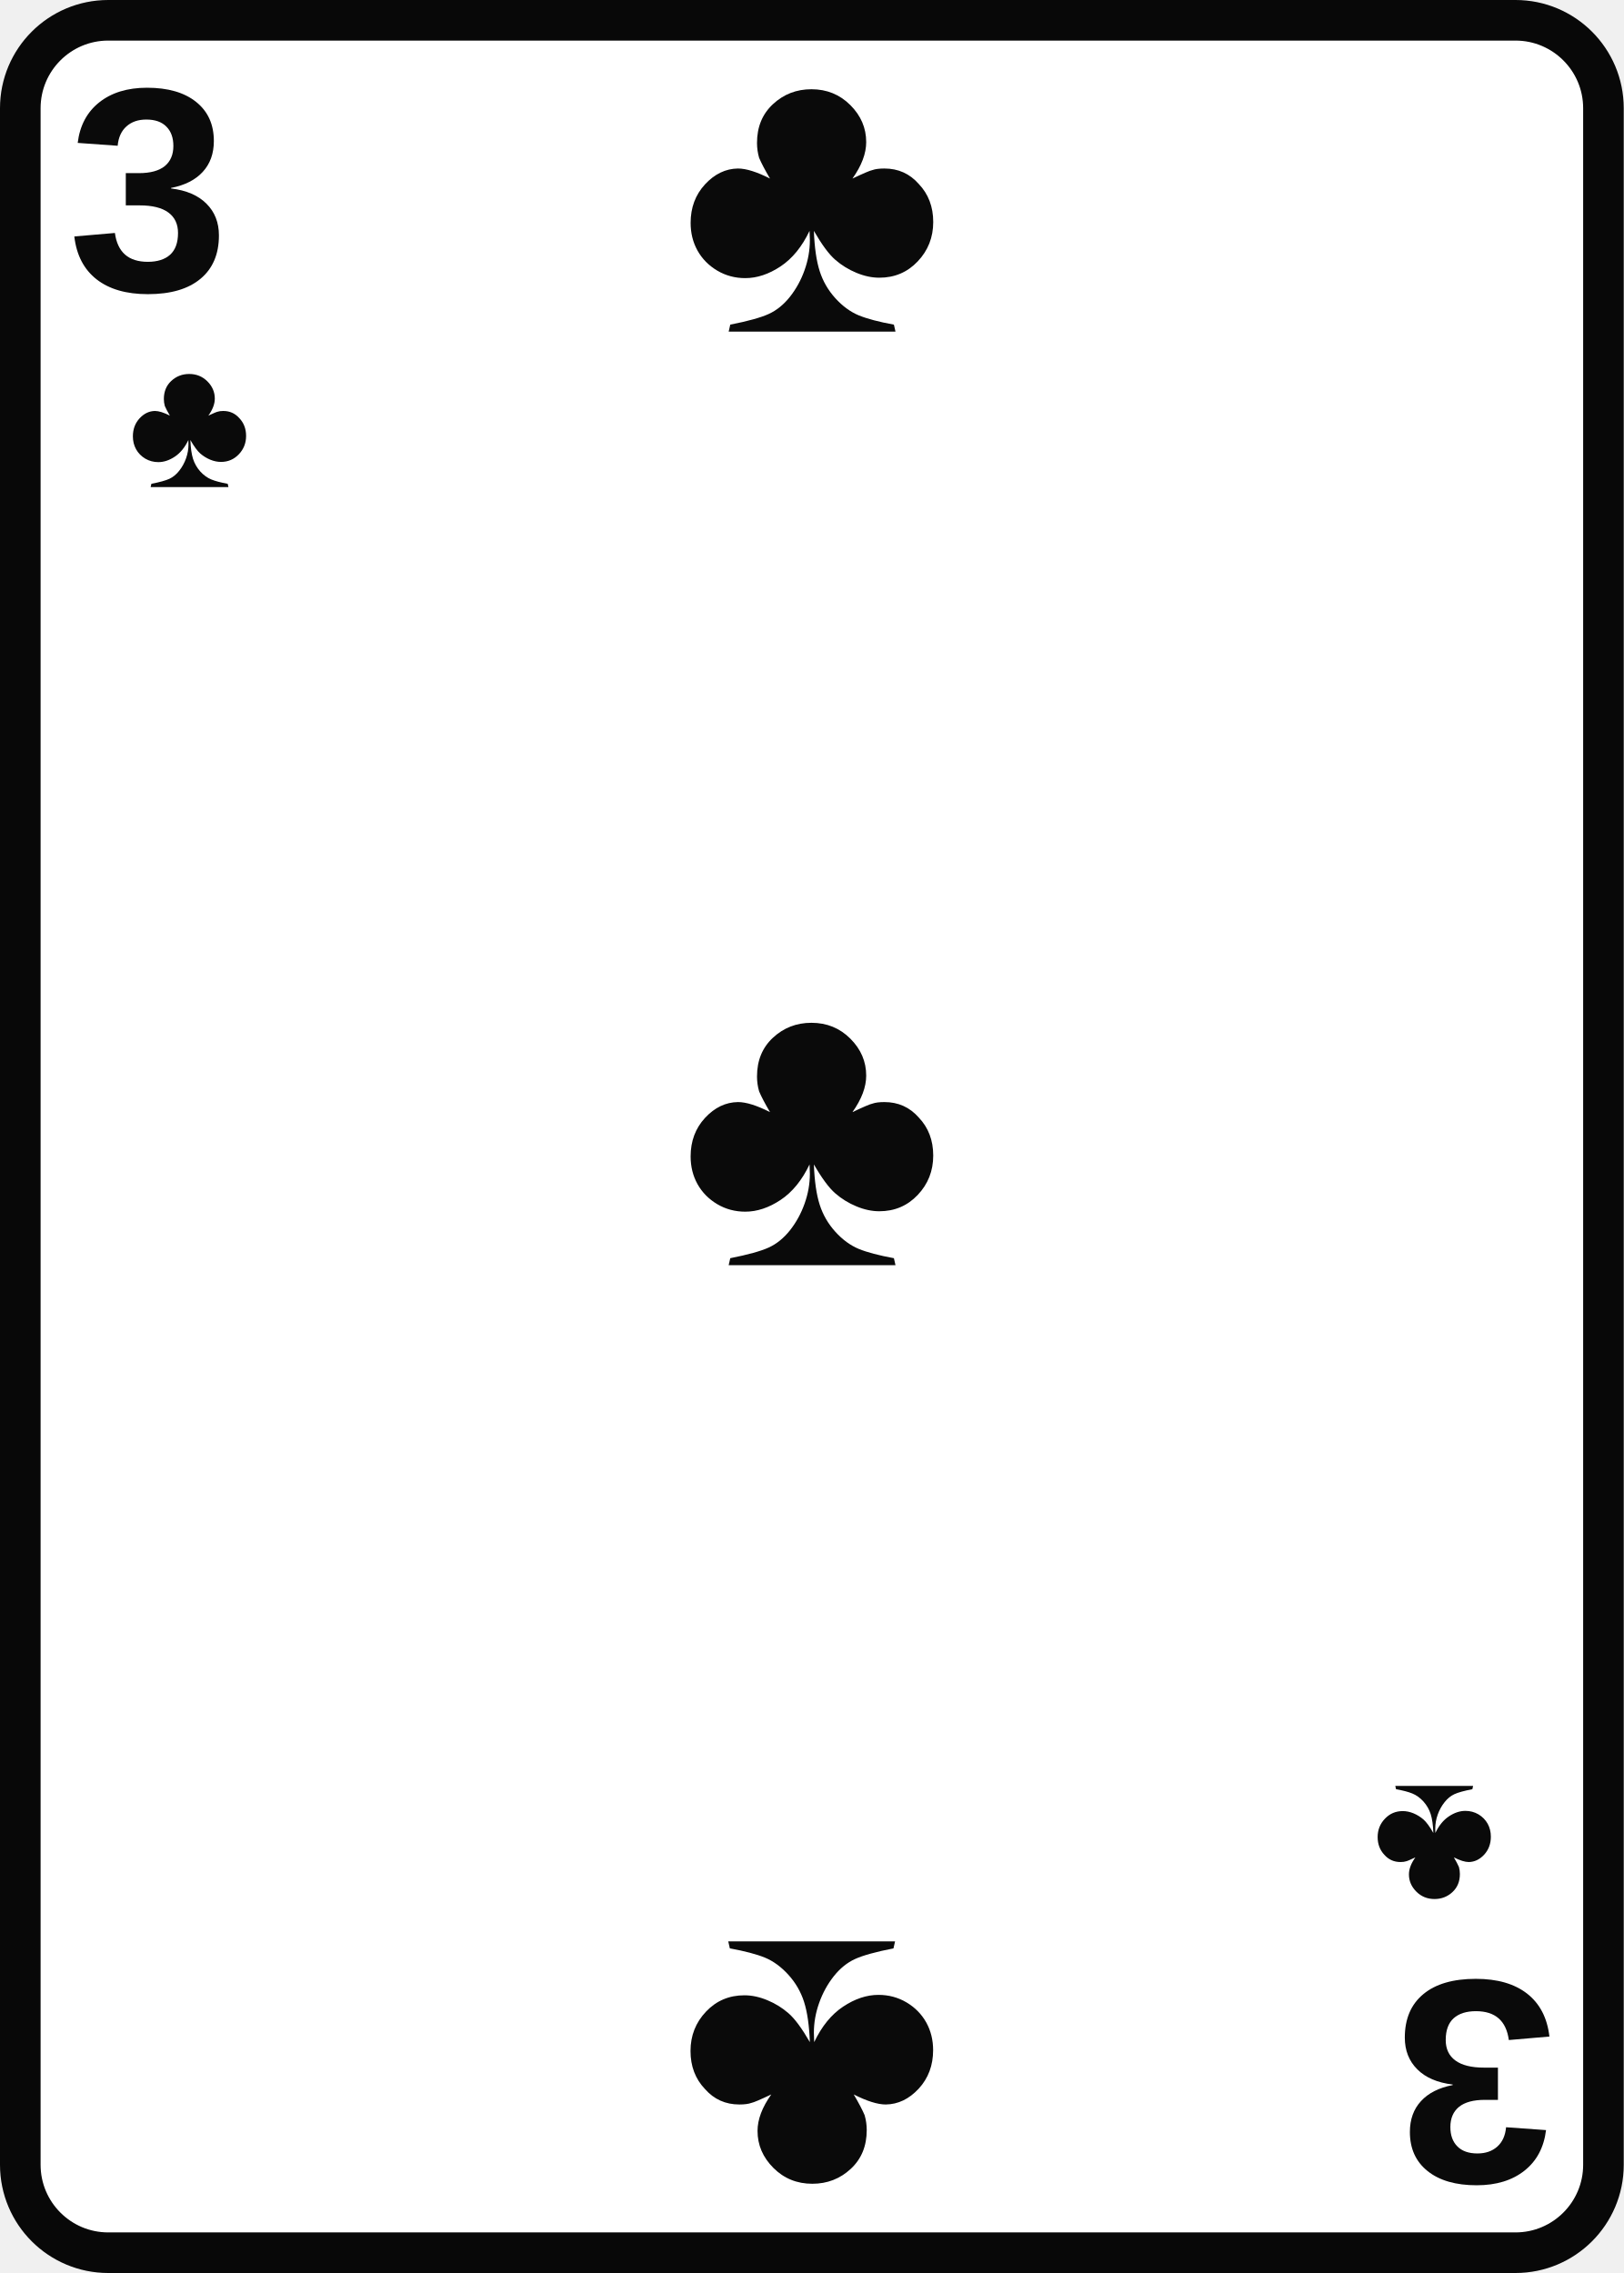
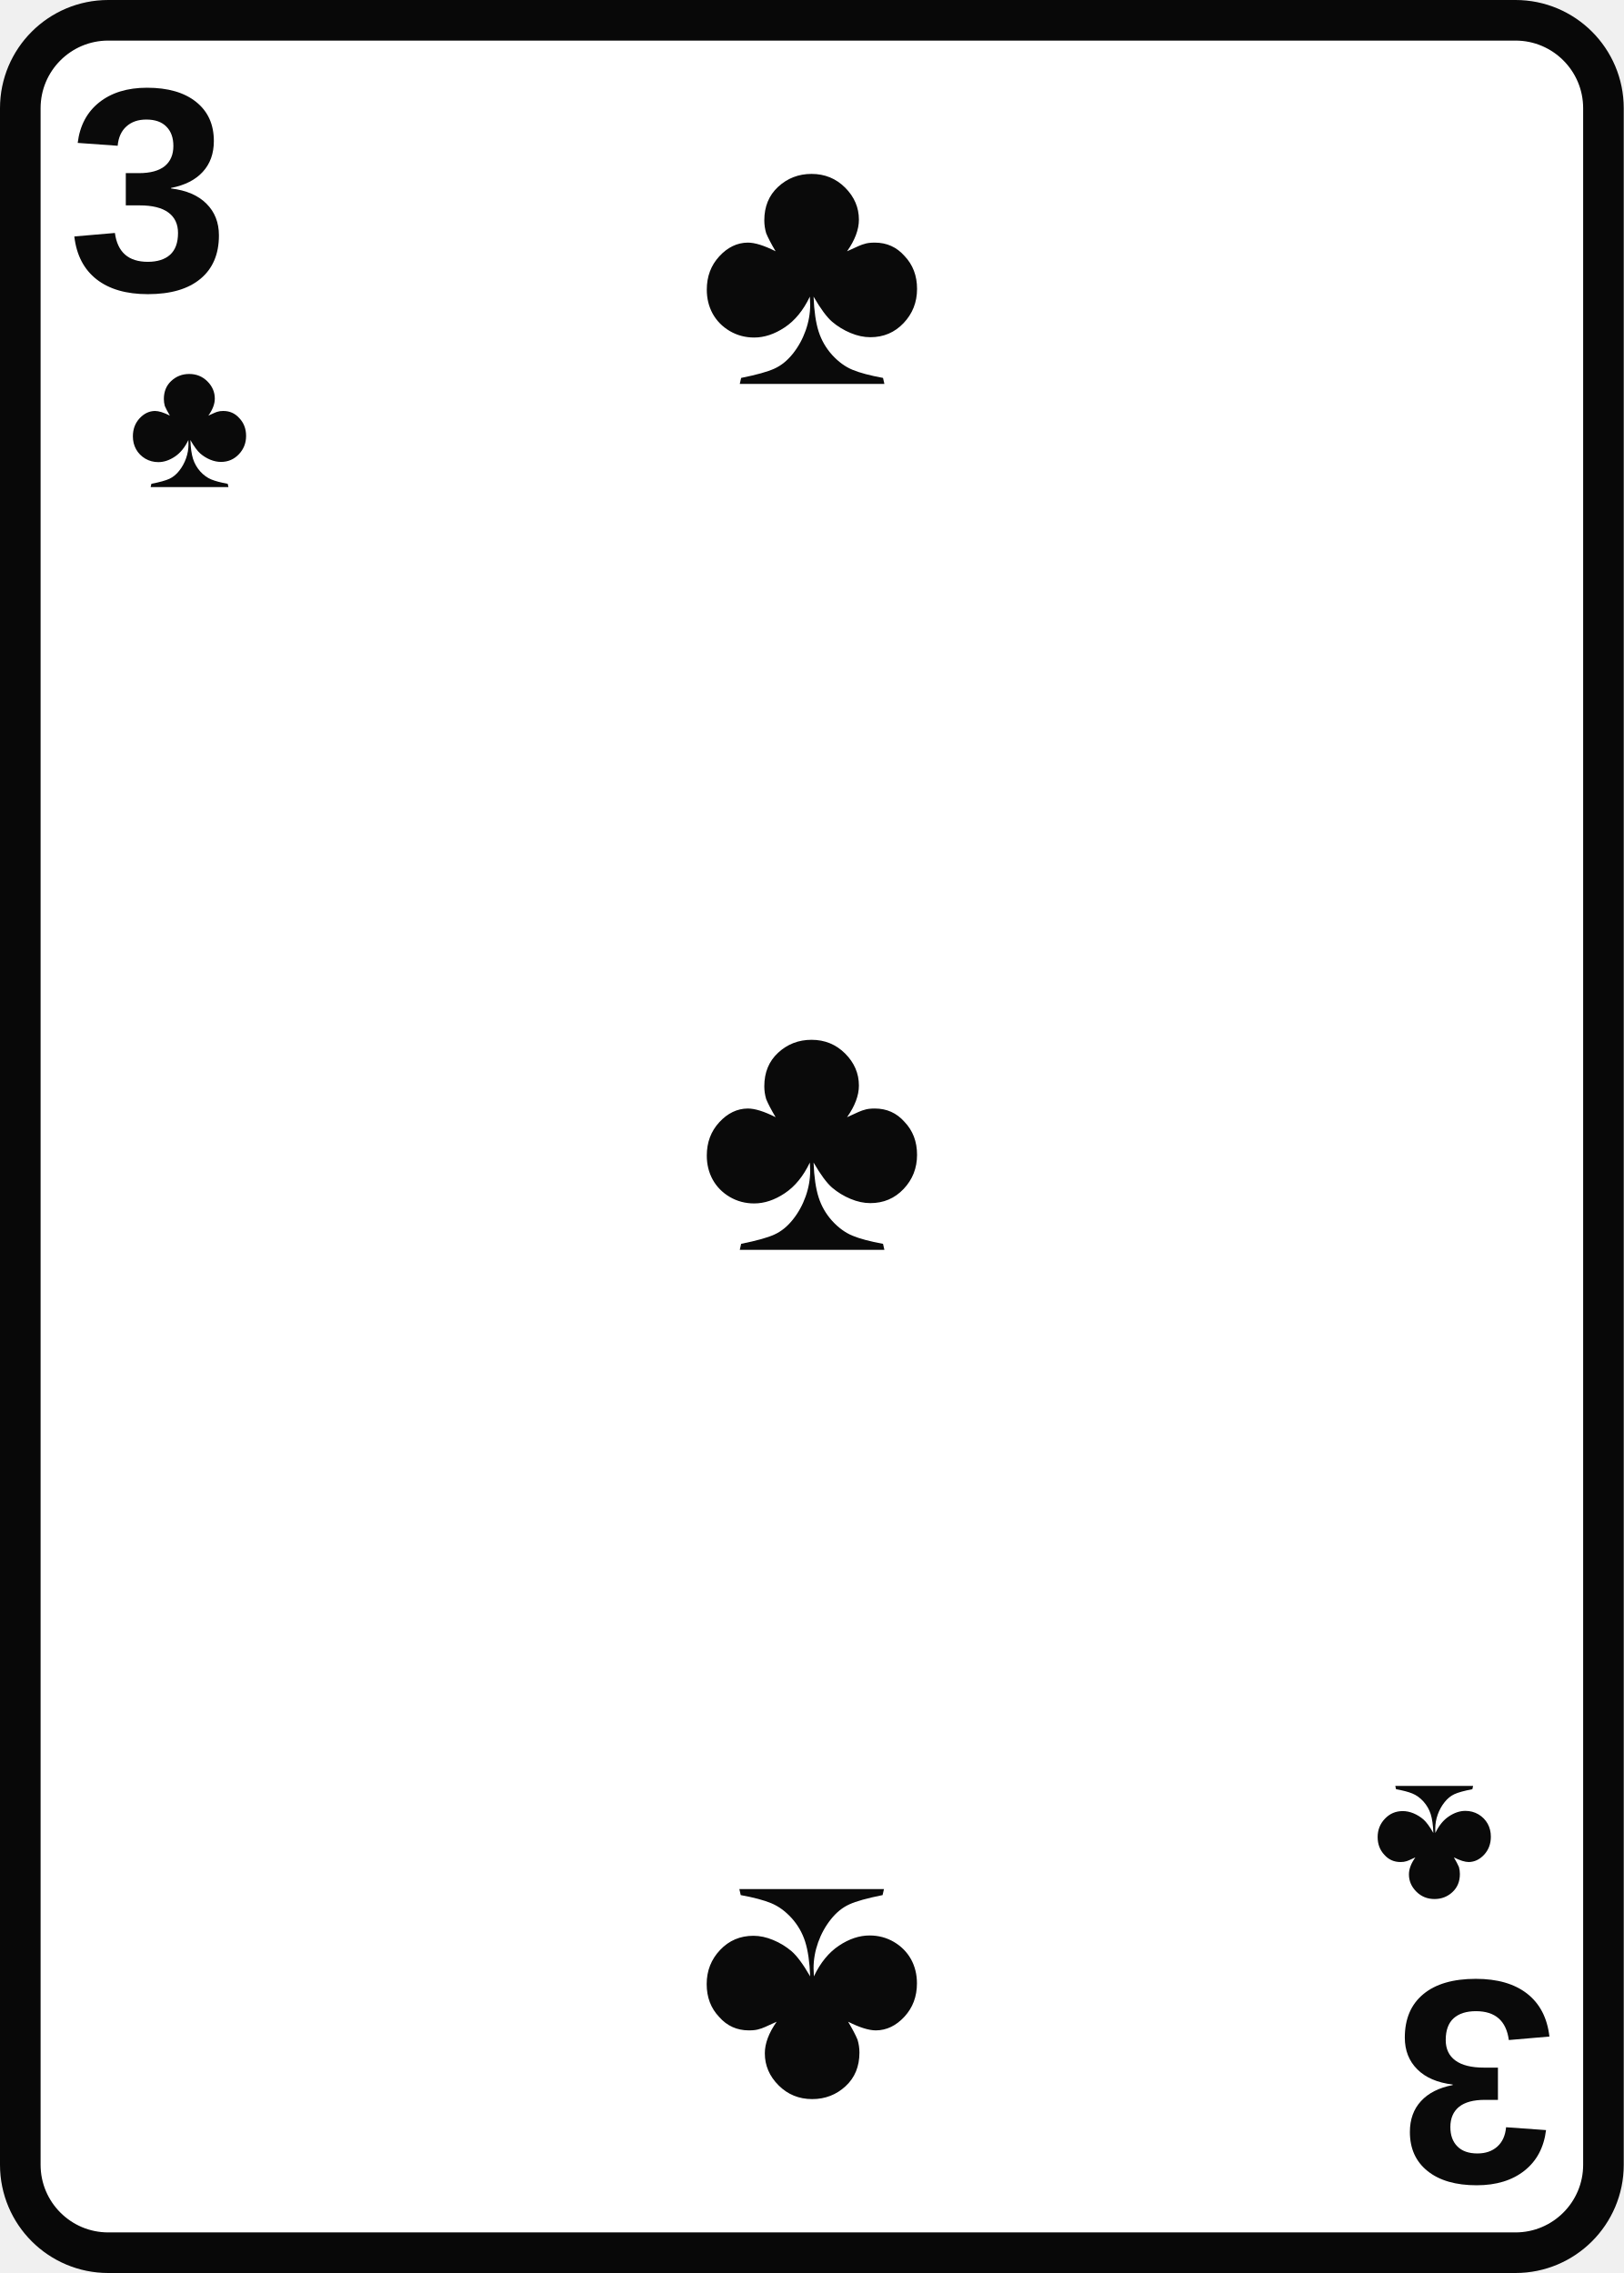
<svg xmlns="http://www.w3.org/2000/svg" viewBox="0 0 240 336" role="img" aria-label="3 ♣">
  <rect x="3" y="3" width="234" height="330" rx="13" fill="#fff" stroke="#080808" stroke-width="6" />
  <rect x="8" y="8" width="224" height="320" rx="9" fill="#fff" />
  <g transform="">
    <text x="10" y="43" font-family="Arial, Helvetica, sans-serif" font-size="43" font-weight="900" fill="#0a0a0a">3</text>
    <text x="28" y="72" text-anchor="middle" font-family="Arial, Helvetica, sans-serif" font-size="28" font-weight="900" fill="#0a0a0a">♣</text>
  </g>
  <g transform="translate(240 336) rotate(180)">
    <text x="10" y="43" font-family="Arial, Helvetica, sans-serif" font-size="43" font-weight="900" fill="#0a0a0a">3</text>
    <text x="28" y="72" text-anchor="middle" font-family="Arial, Helvetica, sans-serif" font-size="28" font-weight="900" fill="#0a0a0a">♣</text>
  </g>
-   <text x="120" y="32" text-anchor="middle" dominant-baseline="middle" font-family="Arial, Helvetica, sans-serif" font-size="60" font-weight="900" fill="#0a0a0a" transform="rotate(0 120 32)">♣</text>
-   <text x="120" y="170" text-anchor="middle" dominant-baseline="middle" font-family="Arial, Helvetica, sans-serif" font-size="60" font-weight="900" fill="#0a0a0a" transform="rotate(0 120 170)">♣</text>
-   <text x="120" y="304" text-anchor="middle" dominant-baseline="middle" font-family="Arial, Helvetica, sans-serif" font-size="60" font-weight="900" fill="#0a0a0a" transform="rotate(180 120 304)">♣</text>
+   <text x="120" y="42" text-anchor="middle" dominant-baseline="middle" font-family="Arial, Helvetica, sans-serif" font-size="52" font-weight="900" fill="#0a0a0a" transform="rotate(0 120 42)">♣</text>
+   <text x="120" y="170" text-anchor="middle" dominant-baseline="middle" font-family="Arial, Helvetica, sans-serif" font-size="52" font-weight="900" fill="#0a0a0a" transform="rotate(0 120 170)">♣</text>
+   <text x="120" y="294" text-anchor="middle" dominant-baseline="middle" font-family="Arial, Helvetica, sans-serif" font-size="52" font-weight="900" fill="#0a0a0a" transform="rotate(180 120 294)">♣</text>
</svg>
